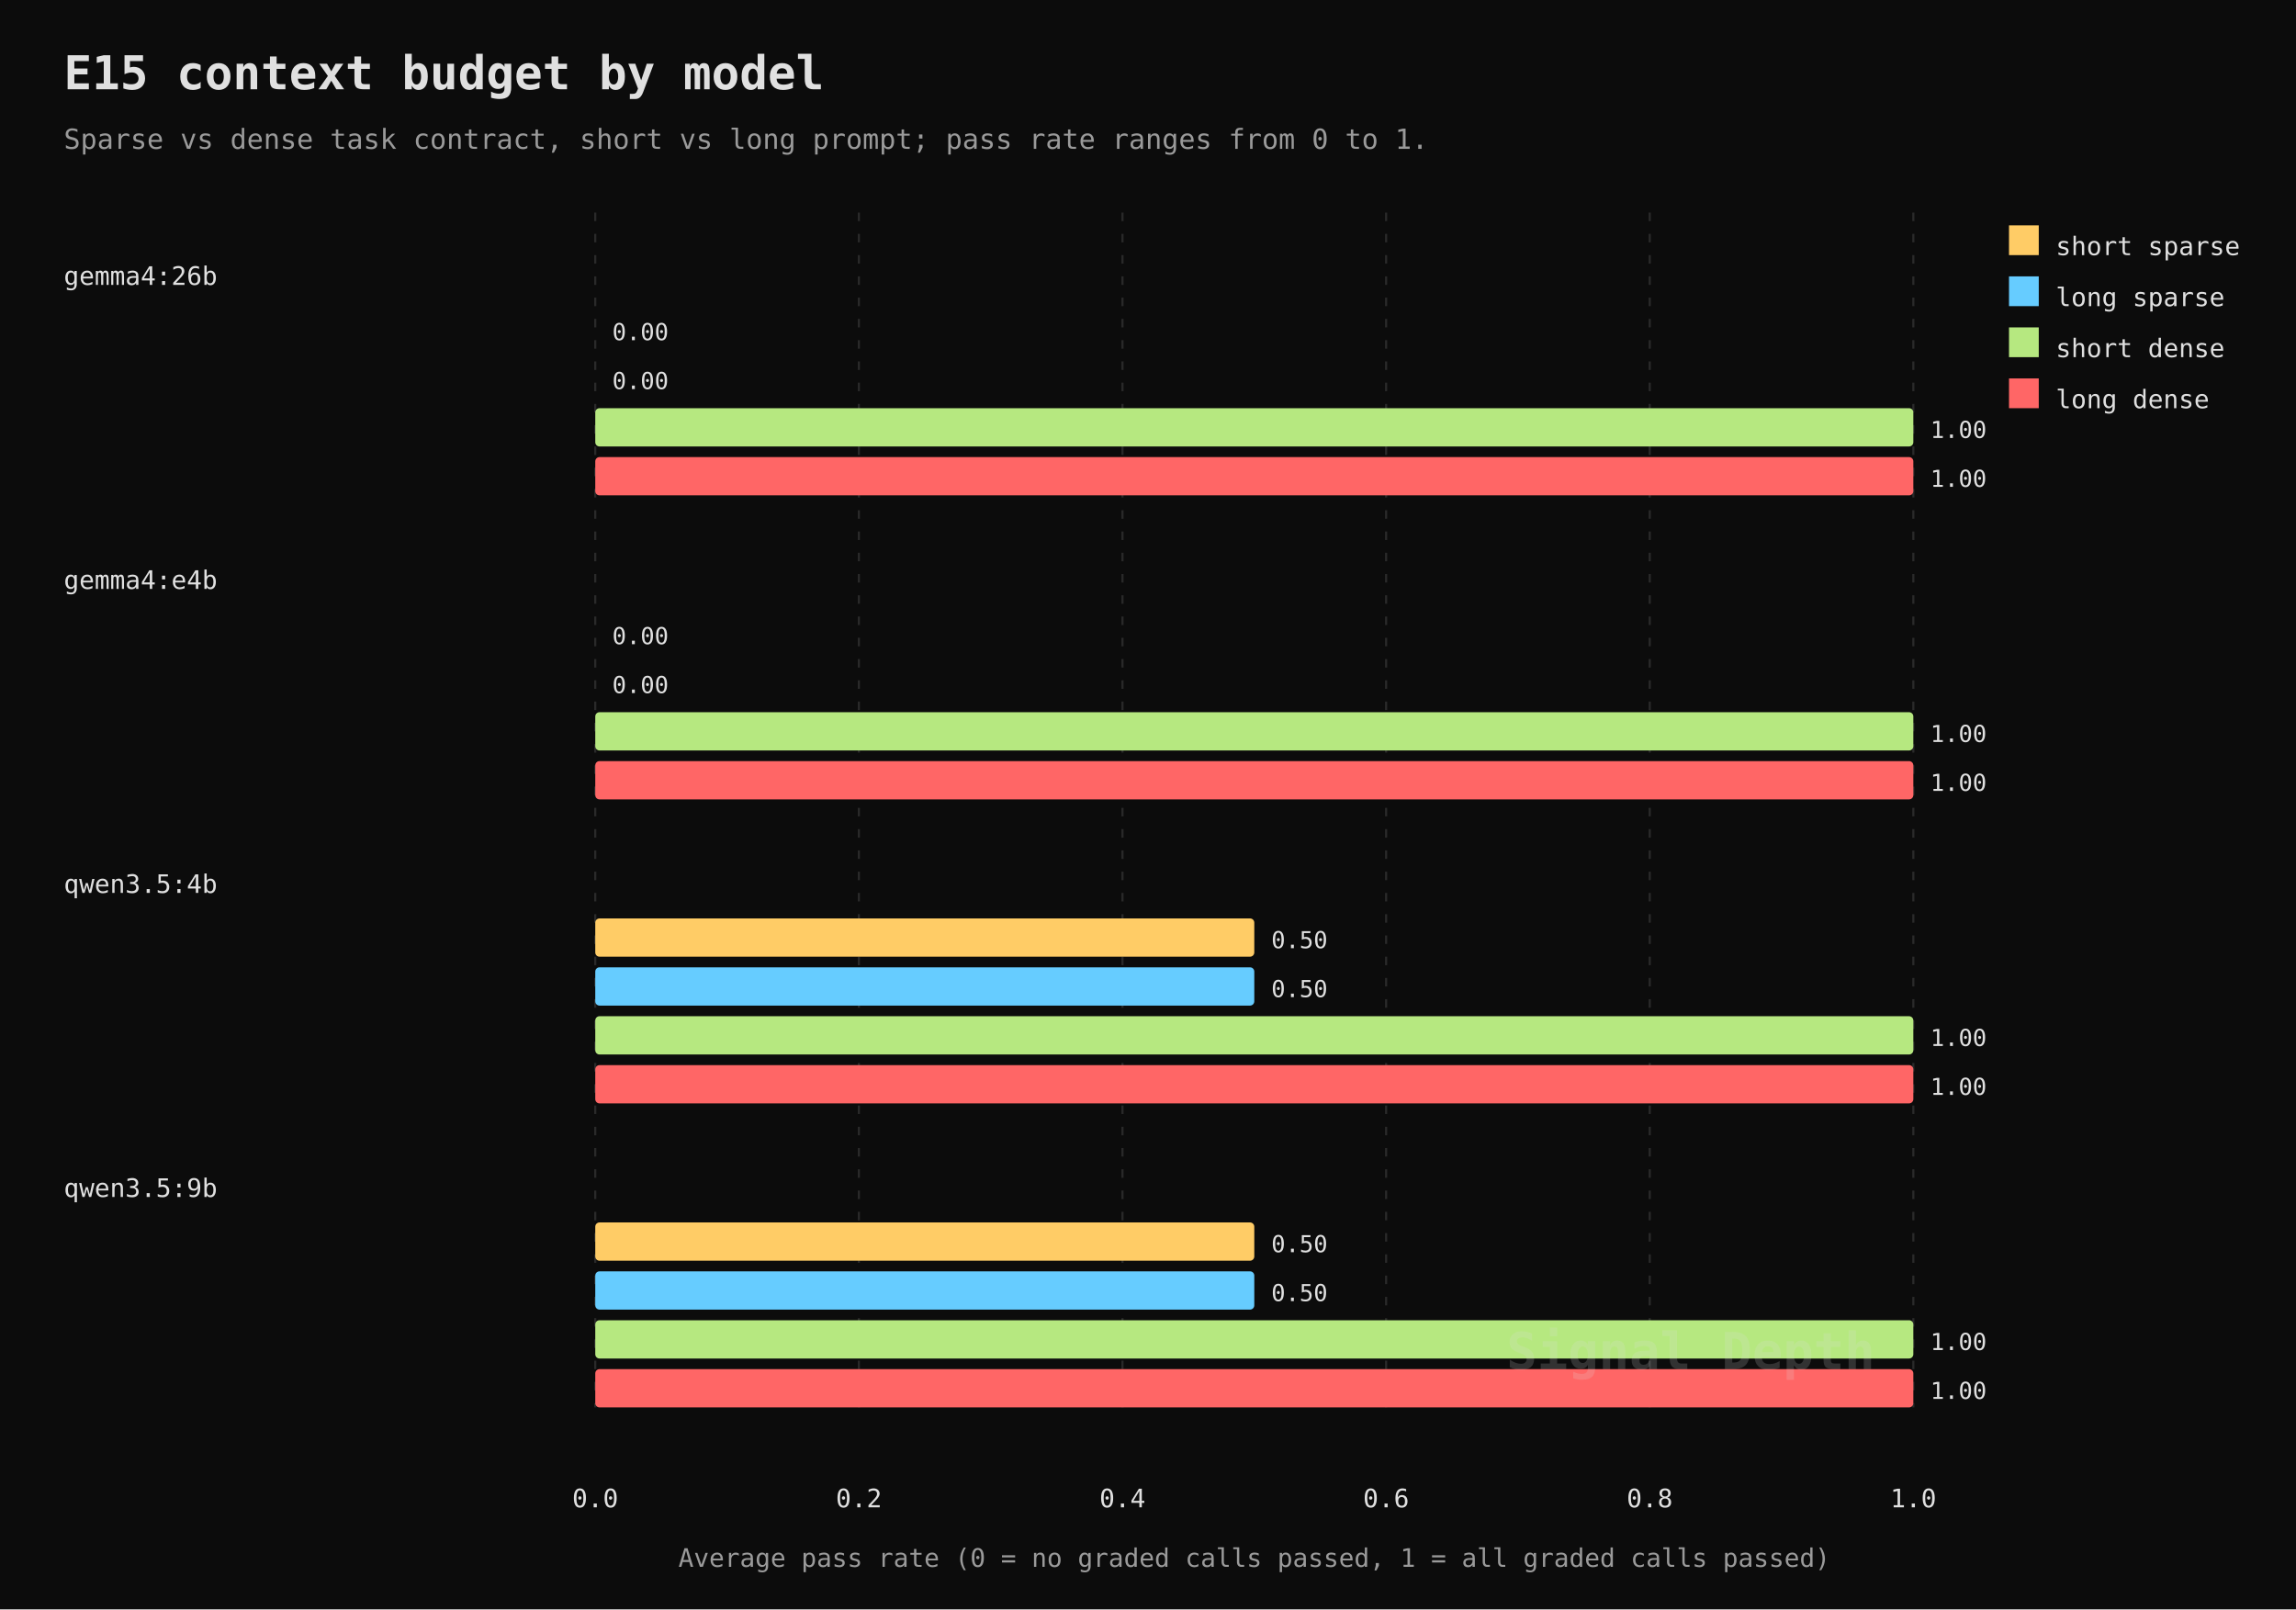
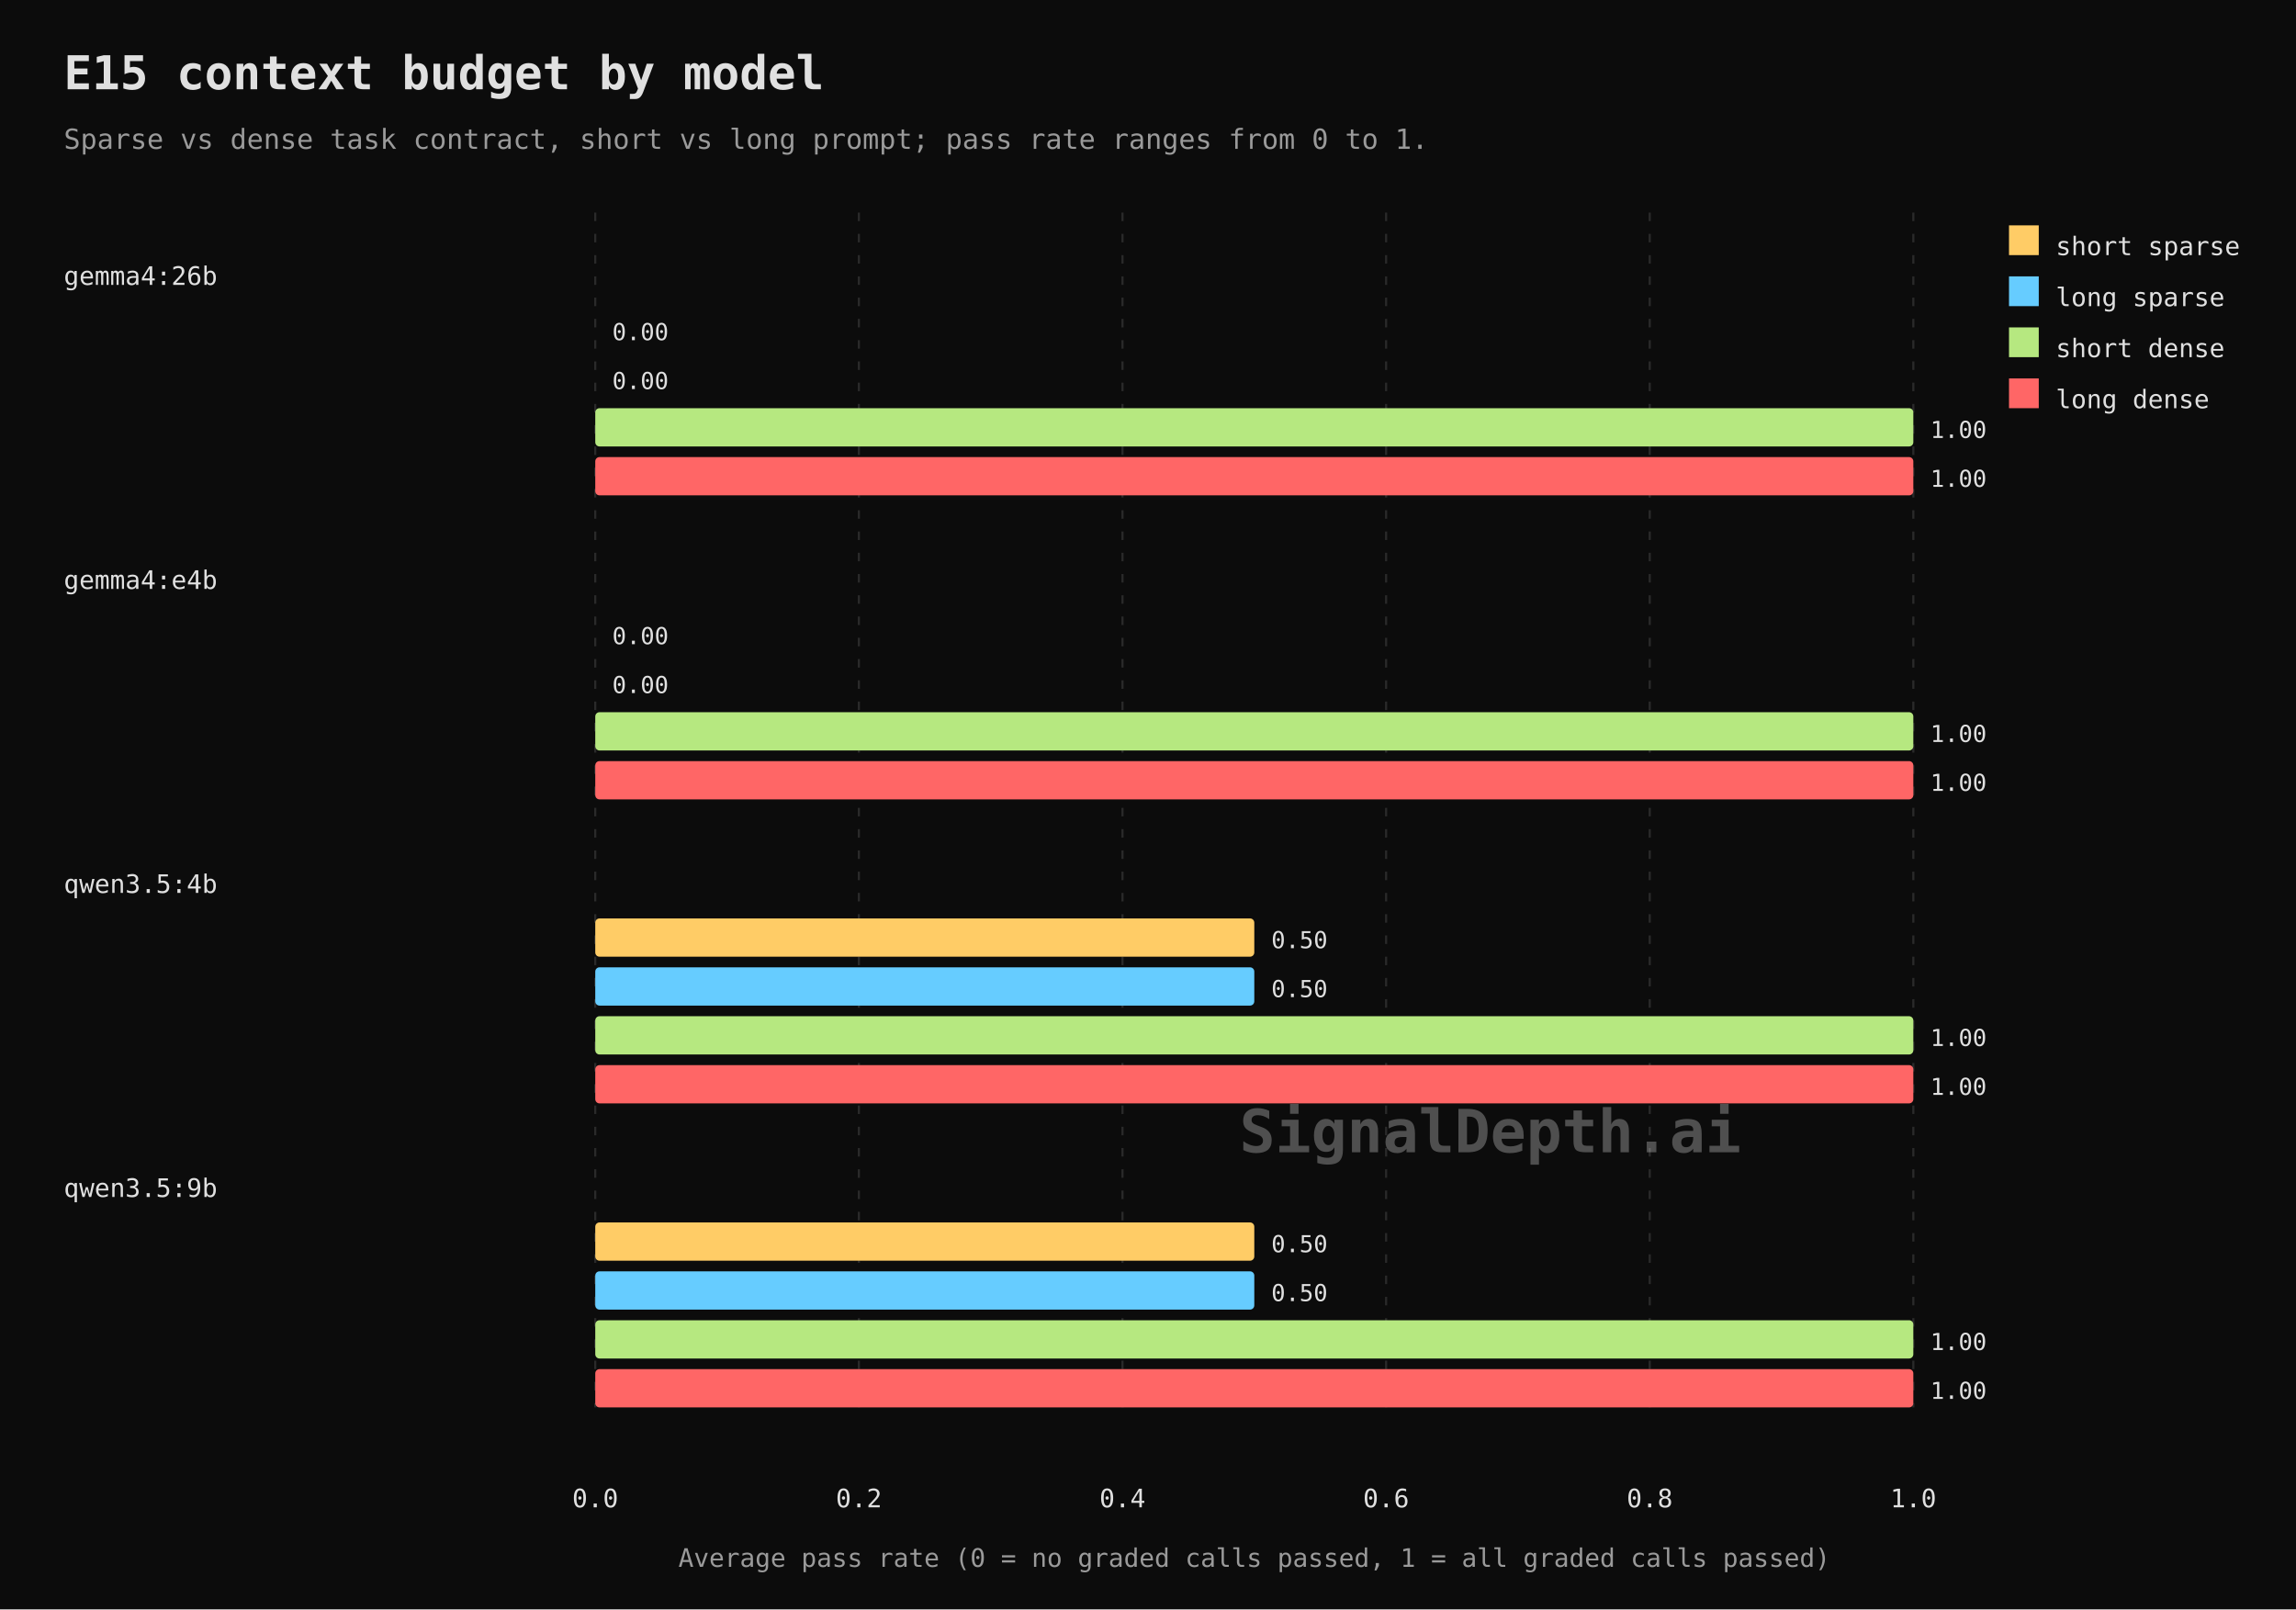
<svg xmlns="http://www.w3.org/2000/svg" width="1080" height="757" viewBox="0 0 1080 757">
  <rect width="100%" height="100%" fill="#0c0c0c" />
  <g font-family="JetBrains Mono, Menlo, monospace" font-size="14" fill="#e0e0e0">
    <text x="30" y="42" font-size="22" text-anchor="start" font-weight="700">E15 context budget by model</text>
    <text x="30" y="70" font-size="13" text-anchor="start" fill="#9a9a9a">Sparse vs dense task contract, short vs long prompt; pass rate ranges from 0 to 1.</text>
    <line x1="280" y1="100" x2="280" y2="662" stroke="#2a2a2a" stroke-dasharray="4 6" />
    <text x="280" y="709" font-size="12" text-anchor="middle">0.0</text>
    <line x1="404" y1="100" x2="404" y2="662" stroke="#2a2a2a" stroke-dasharray="4 6" />
    <text x="404" y="709" font-size="12" text-anchor="middle">0.2</text>
    <line x1="528" y1="100" x2="528" y2="662" stroke="#2a2a2a" stroke-dasharray="4 6" />
    <text x="528" y="709" font-size="12" text-anchor="middle">0.4</text>
    <line x1="652" y1="100" x2="652" y2="662" stroke="#2a2a2a" stroke-dasharray="4 6" />
    <text x="652" y="709" font-size="12" text-anchor="middle">0.6</text>
    <line x1="776" y1="100" x2="776" y2="662" stroke="#2a2a2a" stroke-dasharray="4 6" />
    <text x="776" y="709" font-size="12" text-anchor="middle">0.8</text>
    <line x1="900" y1="100" x2="900" y2="662" stroke="#2a2a2a" stroke-dasharray="4 6" />
    <text x="900" y="709" font-size="12" text-anchor="middle">1.0</text>
    <text x="30" y="134" font-size="12" text-anchor="start">gemma4:26b</text>
    <rect x="280" y="146" width="0" height="18" rx="2" fill="#ffcc66" />
    <text x="288" y="160" font-size="11" text-anchor="start">0.00</text>
    <rect x="280" y="169" width="0" height="18" rx="2" fill="#66ccff" />
    <text x="288" y="183" font-size="11" text-anchor="start">0.00</text>
    <rect x="280" y="192" width="620" height="18" rx="2" fill="#b6e880" />
    <text x="908" y="206" font-size="11" text-anchor="start">1.00</text>
    <rect x="280" y="215" width="620" height="18" rx="2" fill="#ff6666" />
    <text x="908" y="229" font-size="11" text-anchor="start">1.00</text>
    <text x="30" y="277" font-size="12" text-anchor="start">gemma4:e4b</text>
    <rect x="280" y="289" width="0" height="18" rx="2" fill="#ffcc66" />
    <text x="288" y="303" font-size="11" text-anchor="start">0.00</text>
    <rect x="280" y="312" width="0" height="18" rx="2" fill="#66ccff" />
    <text x="288" y="326" font-size="11" text-anchor="start">0.00</text>
    <rect x="280" y="335" width="620" height="18" rx="2" fill="#b6e880" />
    <text x="908" y="349" font-size="11" text-anchor="start">1.00</text>
    <rect x="280" y="358" width="620" height="18" rx="2" fill="#ff6666" />
    <text x="908" y="372" font-size="11" text-anchor="start">1.00</text>
    <text x="30" y="420" font-size="12" text-anchor="start">qwen3.5:4b</text>
    <rect x="280" y="432" width="310" height="18" rx="2" fill="#ffcc66" />
    <text x="598" y="446" font-size="11" text-anchor="start">0.50</text>
    <rect x="280" y="455" width="310" height="18" rx="2" fill="#66ccff" />
    <text x="598" y="469" font-size="11" text-anchor="start">0.50</text>
    <rect x="280" y="478" width="620" height="18" rx="2" fill="#b6e880" />
    <text x="908" y="492" font-size="11" text-anchor="start">1.00</text>
    <rect x="280" y="501" width="620" height="18" rx="2" fill="#ff6666" />
    <text x="908" y="515" font-size="11" text-anchor="start">1.00</text>
    <text x="30" y="563" font-size="12" text-anchor="start">qwen3.5:9b</text>
    <rect x="280" y="575" width="310" height="18" rx="2" fill="#ffcc66" />
    <text x="598" y="589" font-size="11" text-anchor="start">0.50</text>
    <rect x="280" y="598" width="310" height="18" rx="2" fill="#66ccff" />
    <text x="598" y="612" font-size="11" text-anchor="start">0.50</text>
    <rect x="280" y="621" width="620" height="18" rx="2" fill="#b6e880" />
    <text x="908" y="635" font-size="11" text-anchor="start">1.00</text>
    <rect x="280" y="644" width="620" height="18" rx="2" fill="#ff6666" />
    <text x="908" y="658" font-size="11" text-anchor="start">1.00</text>
    <rect x="945" y="106" width="14" height="14" fill="#ffcc66" />
    <text x="967" y="120" font-size="12" text-anchor="start">short sparse</text>
    <rect x="945" y="130" width="14" height="14" fill="#66ccff" />
    <text x="967" y="144" font-size="12" text-anchor="start">long sparse</text>
    <rect x="945" y="154" width="14" height="14" fill="#b6e880" />
    <text x="967" y="168" font-size="12" text-anchor="start">short dense</text>
    <rect x="945" y="178" width="14" height="14" fill="#ff6666" />
    <text x="967" y="192" font-size="12" text-anchor="start">long dense</text>
    <text x="590" y="737" font-size="12" text-anchor="middle" fill="#9a9a9a">Average pass rate (0 = no graded calls passed, 1 = all graded calls passed)</text>
-     <text x="882" y="644" font-size="24" text-anchor="end" fill="#e0e0e0" opacity="0.18" font-weight="700">Signal Depth</text>
+     <text x="701" y="542" font-size="28" text-anchor="middle" fill="#e0e0e0" opacity="0.32" font-weight="700">SignalDepth.ai</text>
  </g>
</svg>
